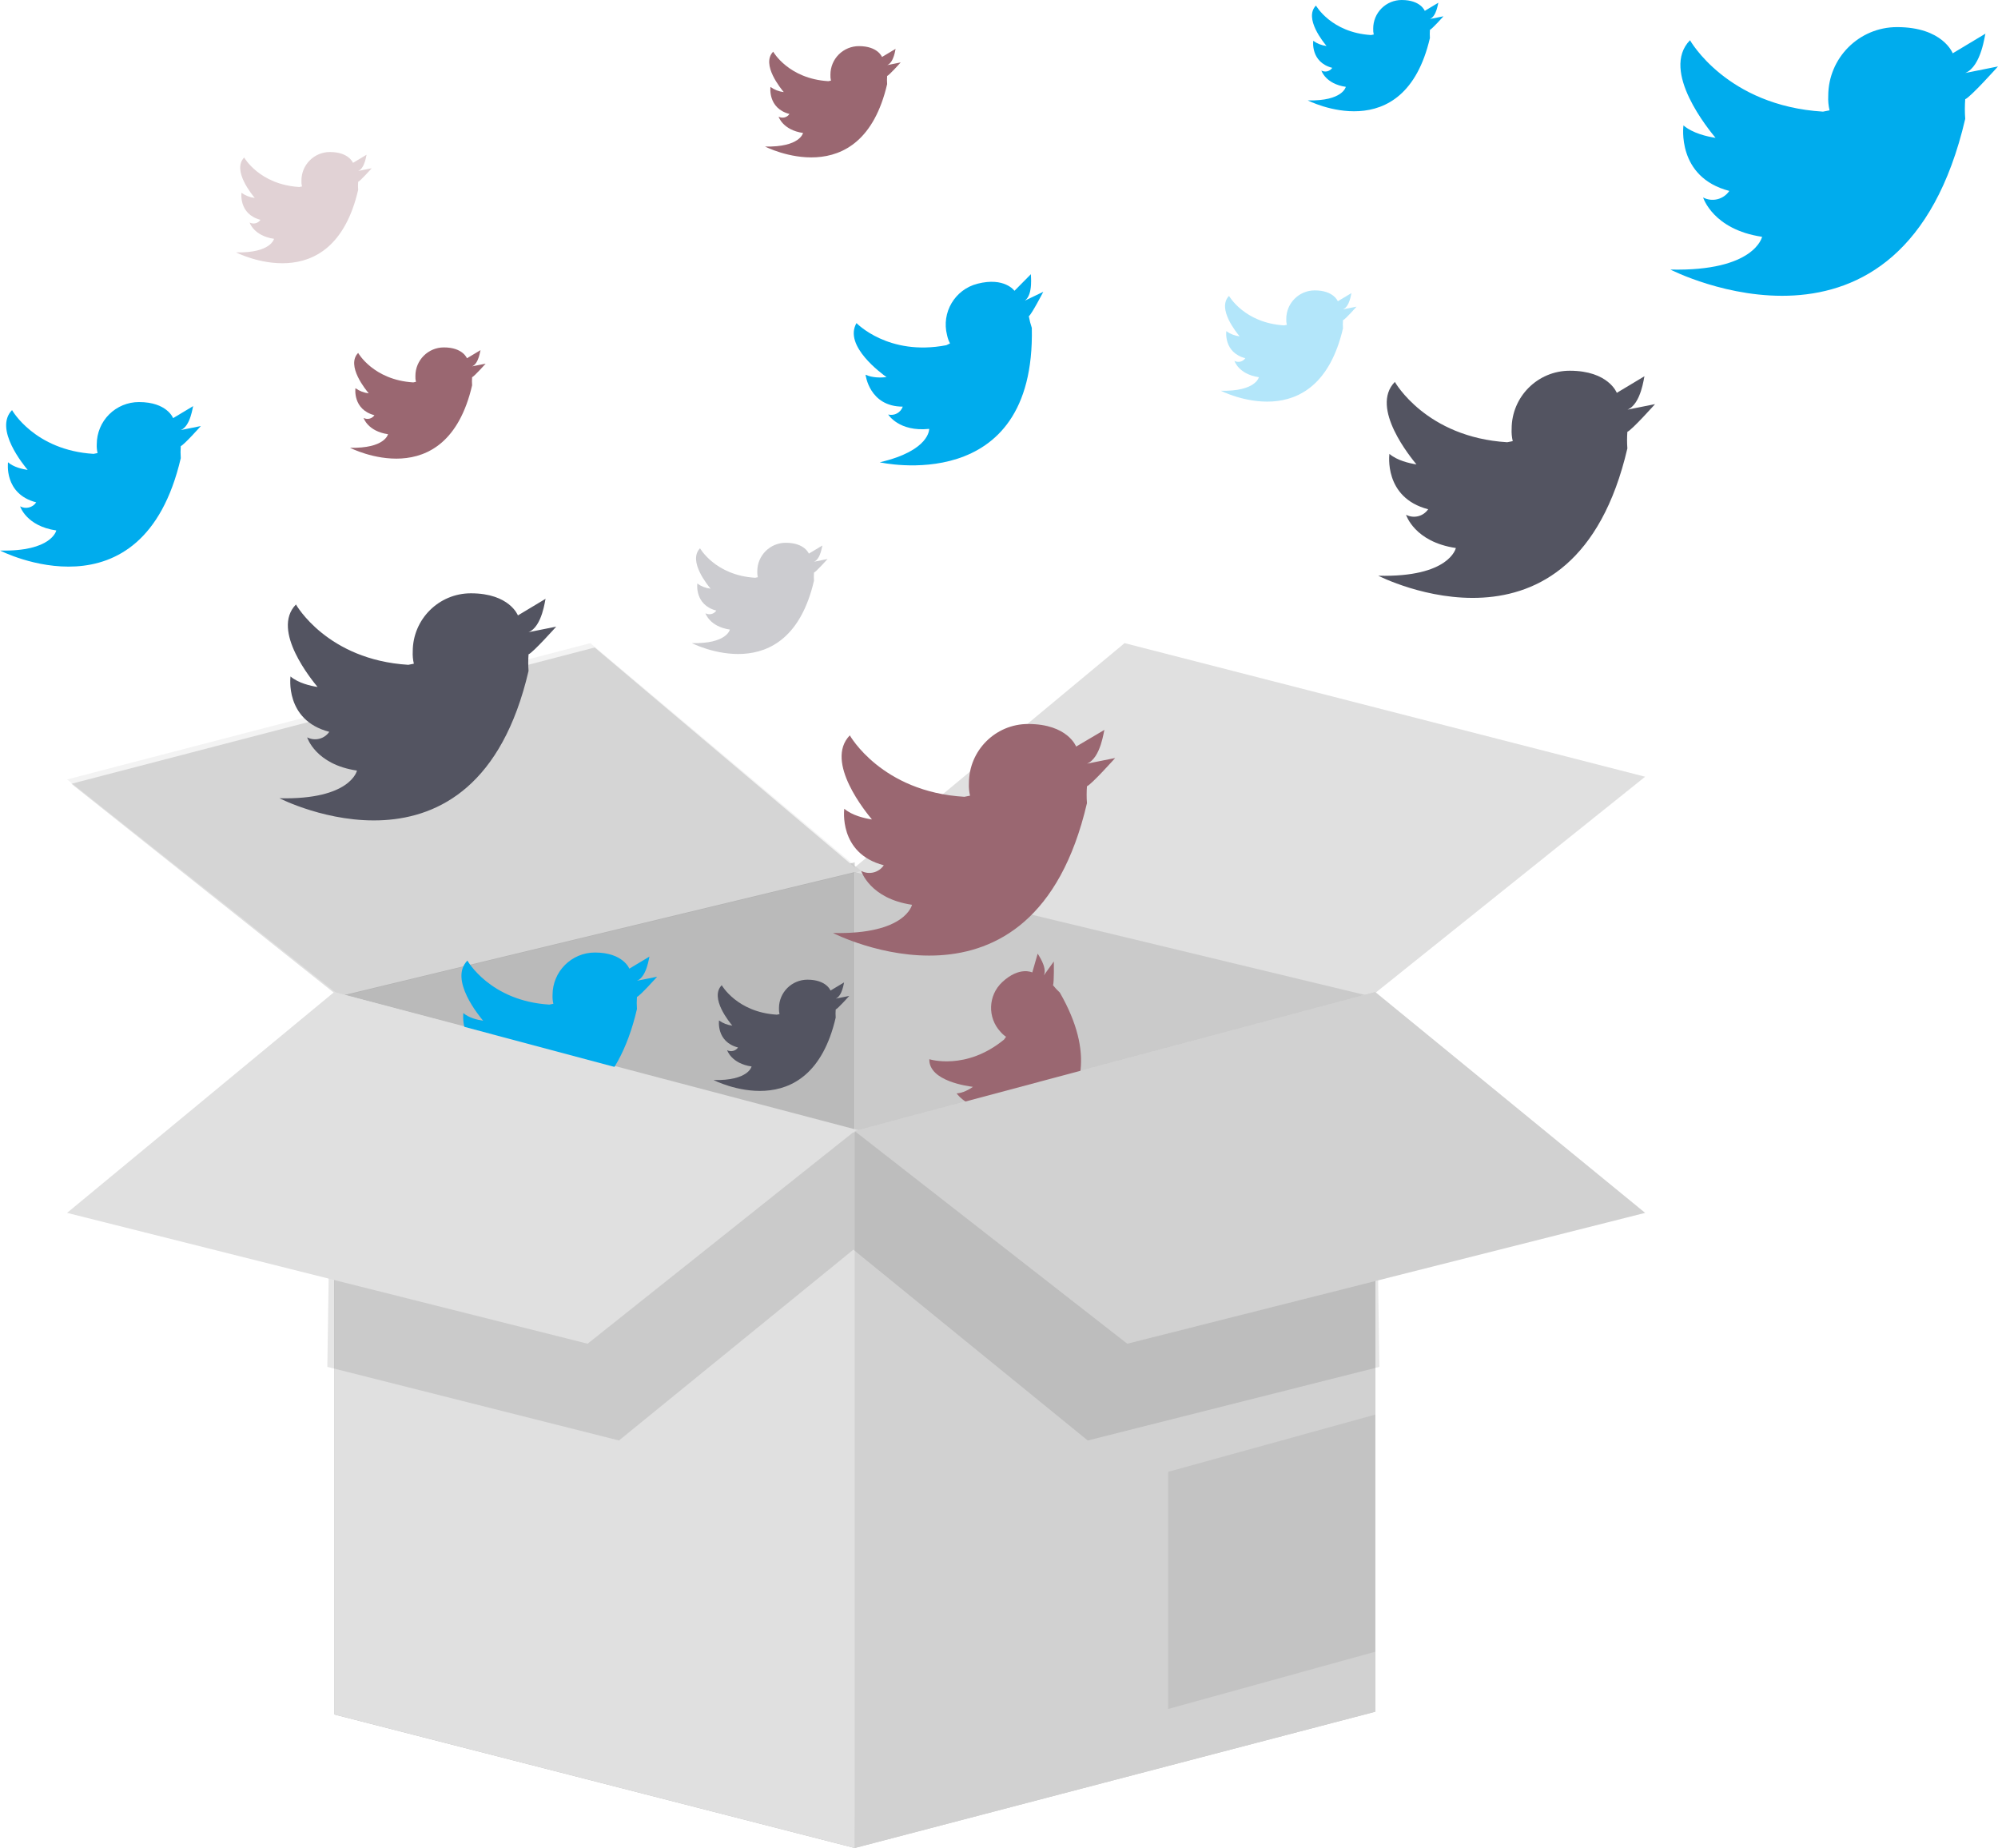
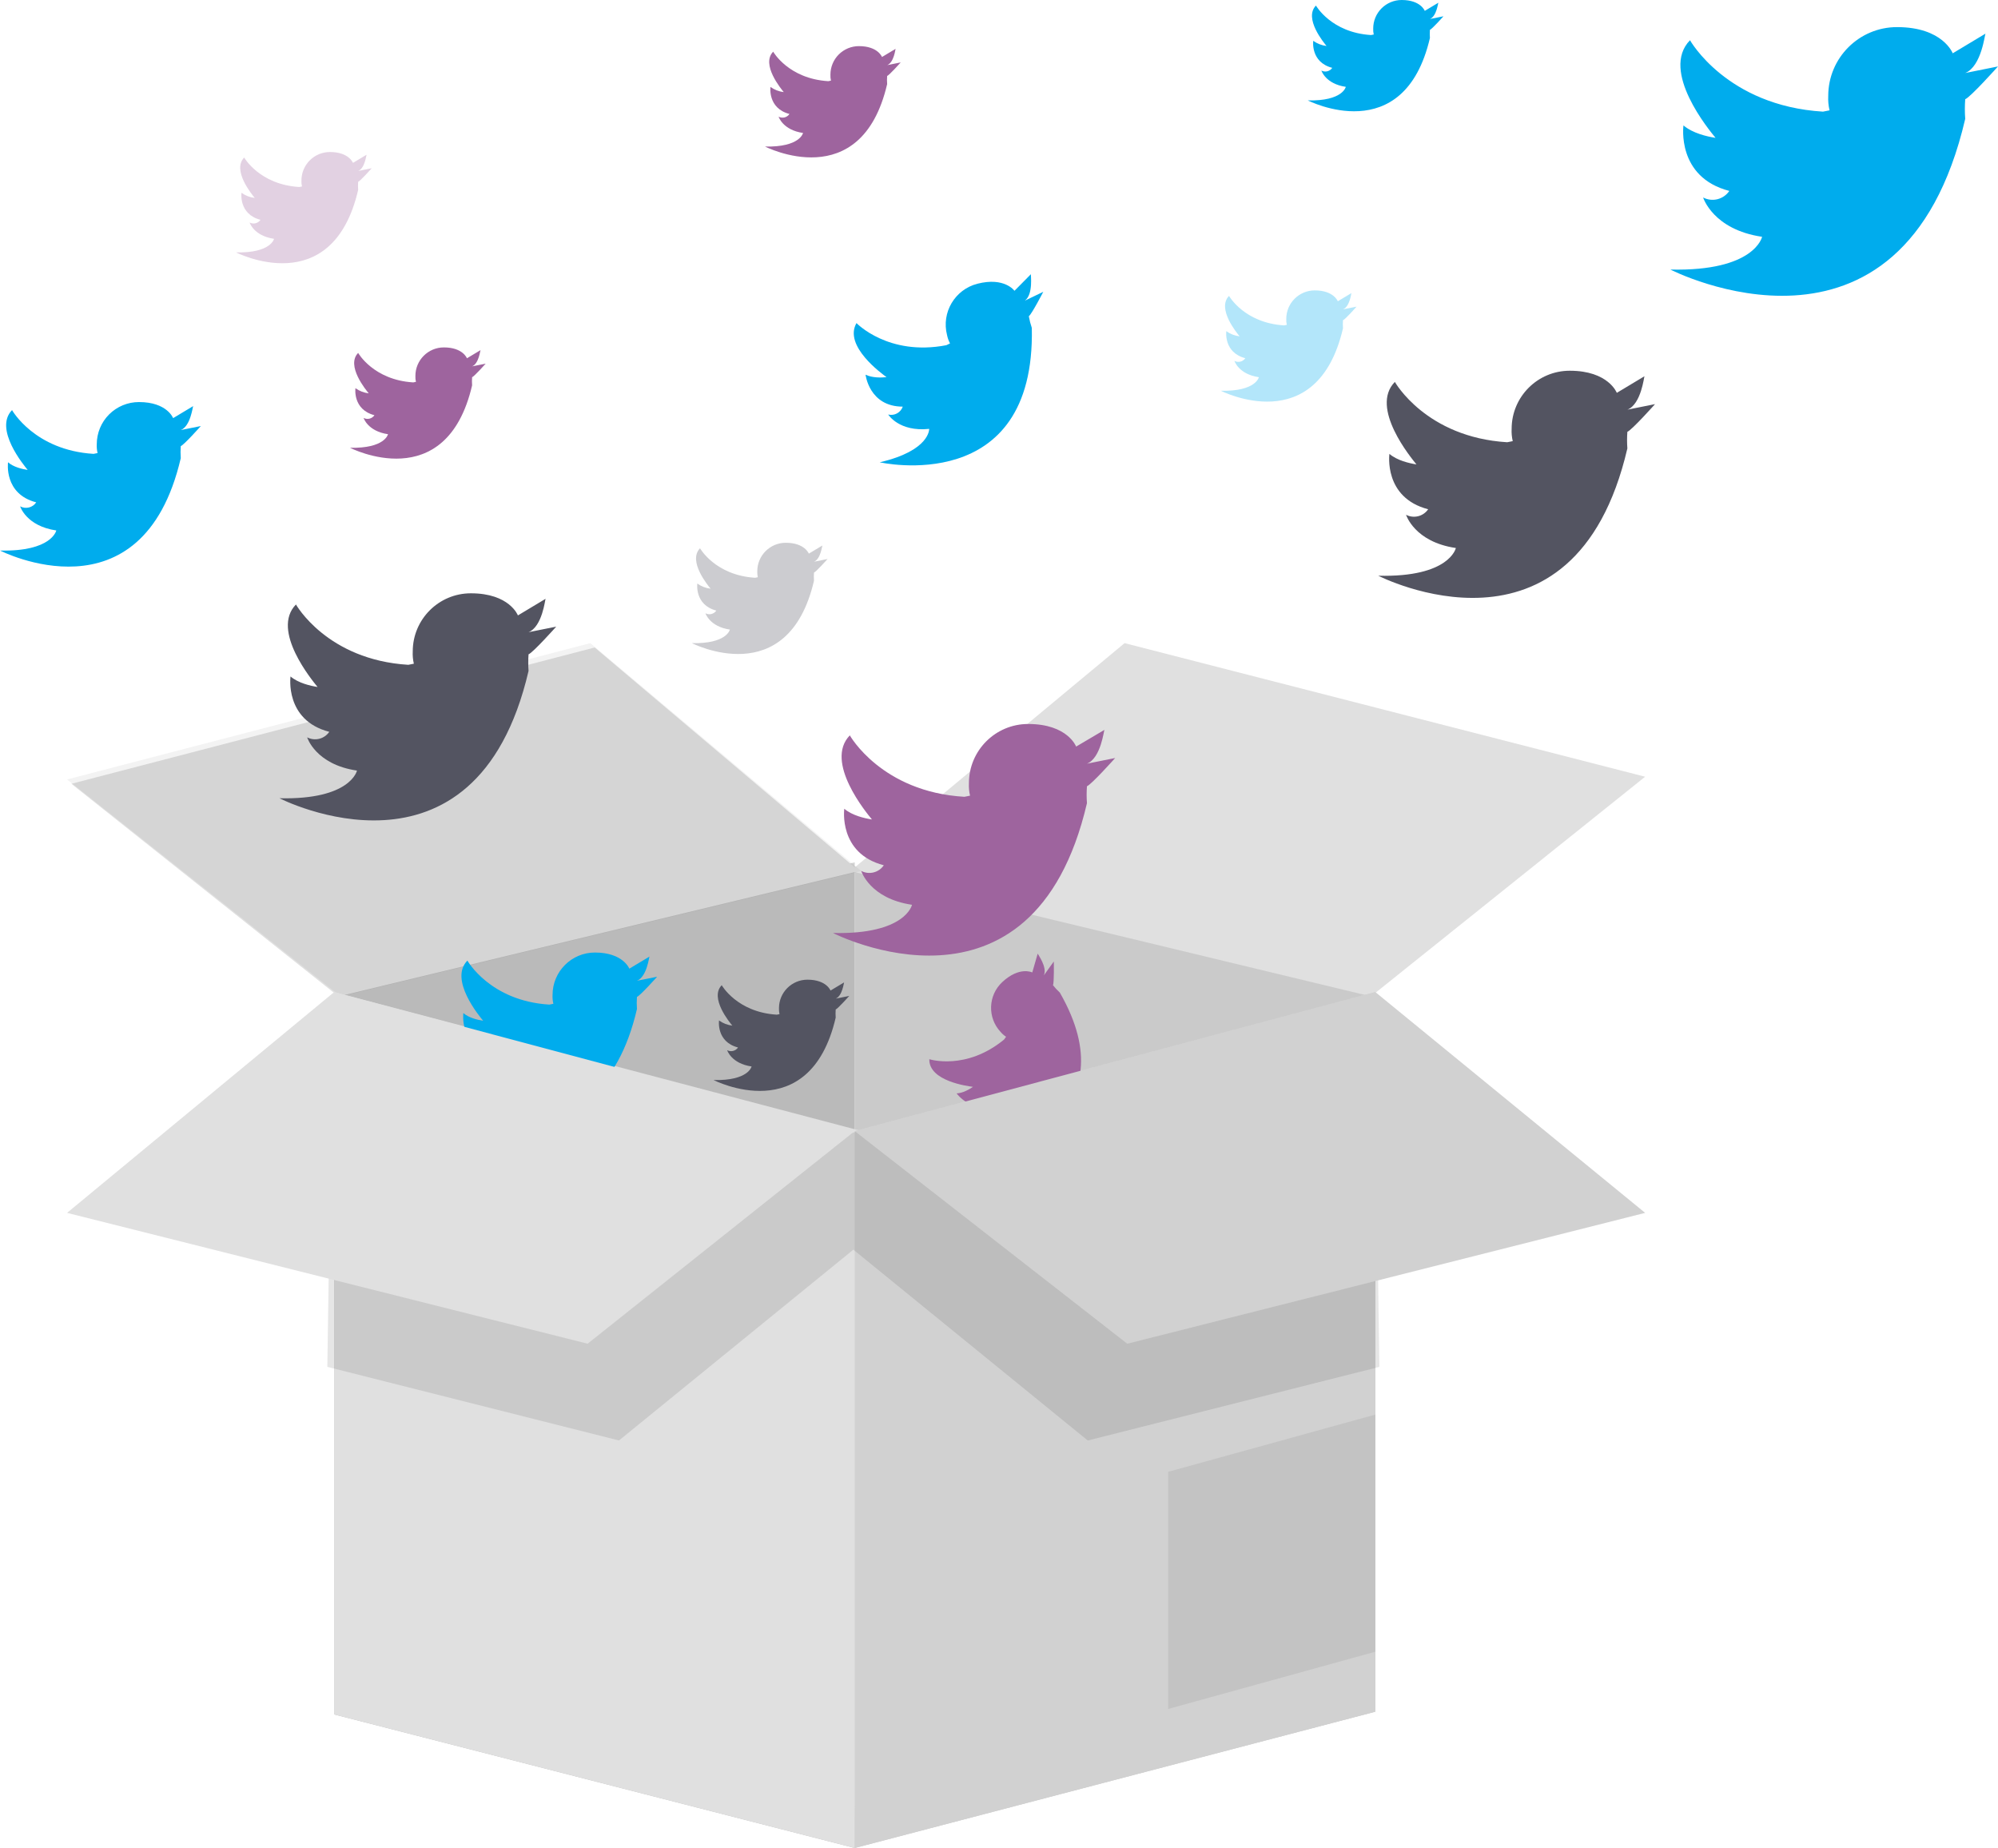
<svg xmlns="http://www.w3.org/2000/svg" id="5315dcf4-9ab7-45f5-a3d8-2e76525705db" data-name="Layer 1" width="813.15" height="752" viewBox="0 0 813.15 752">
  <polygon points="559.73 403.7 347.86 352.67 347.86 752 559.73 696.54 559.73 403.7" fill="#e0e0e0" />
  <polygon points="559.73 403.7 347.86 352.67 347.86 752 559.73 696.54 559.73 403.7" opacity="0.1" />
  <polygon points="135.99 403.7 347.86 352.67 347.86 752 135.99 697.65 135.99 403.7" fill="#e0e0e0" />
  <polygon points="135.99 401.93 347.86 350.91 347.86 752 135.99 697.65 135.99 401.93" opacity="0.17" />
  <polygon points="346.09 354.44 457.68 261.71 669.54 316.07 557.96 405.46 346.09 354.44" fill="#e0e0e0" />
  <polygon points="29.05 318.94 137.76 405.46 349.62 354.44 242.03 263.48 29.05 318.94" fill="#e0e0e0" />
  <polygon points="27.29 317.18 138.64 405.46 350.51 354.44 240.26 261.71 27.29 317.18" opacity="0.05" />
  <polygon points="135.99 403.7 135.99 697.65 347.86 752 350.72 460.27 135.99 403.7" fill="#e0e0e0" />
  <polygon points="559.73 696.54 347.86 752 347.86 460.27 559.73 403.7 559.73 696.54" fill="#e0e0e0" />
  <polygon points="559.73 696.54 347.86 752 347.86 460.27 559.73 403.7 559.73 696.54" opacity="0.07" />
  <polygon points="475.42 598.92 475.42 695.43 559.73 672.13 559.73 575.63 475.42 598.92" opacity="0.07" />
  <polygon points="133.22 556.22 251.91 586.17 347.31 508.52 347.31 460.82 135.44 407.58 133.22 556.22" opacity="0.1" />
  <polygon points="561.39 556.22 442.7 586.17 347.31 508.52 347.31 460.82 559.17 407.58 561.39 556.22" opacity="0.1" />
  <path d="M452.66,473.1l8.21-1.64s-6.9,7.72-8.21,8.21h0a33.05,33.05,0,0,0,0,4.93c-15.77,67.69-73.93,37.79-73.93,37.79,21.19.49,23-8.21,23-8.21-12.32-1.81-14.79-9.86-14.79-9.86a5.08,5.08,0,0,0,6.57-1.64c-13.31-3.45-11.5-16.43-11.5-16.43,2.3,2,5.91,2.79,8.05,3.12-1.48-1.81-14-16.76-6.41-24.48,0,0,9.2,16.43,33.35,17.91l1.64-.33a12.89,12.89,0,0,1-.33-3.61,17.25,17.25,0,0,1,17.25-17.25c11.5,0,14,6.57,14,6.57l8.21-4.93C457.59,463.24,456.77,471.46,452.66,473.1Z" transform="translate(-193.43 -74)" fill="#00aced" />
  <polygon points="135.99 403.7 27.29 493.55 239.15 546.79 347.86 460.27 135.99 403.7" fill="#e0e0e0" />
-   <path d="M618.25,470.91l4.06-5.65s.18,8.6-.34,9.65h0a27.47,27.47,0,0,0,2.79,3c28.77,50.08-23.53,64.86-23.53,64.86,13.16-11.71,9.33-18,9.33-18C602,530.62,596,527.12,596,527.12a4.22,4.22,0,0,0,3.06-4.72c-10,5.44-16.3-3.47-16.3-3.47,2.52-.1,5.18-1.65,6.66-2.66-1.92-.26-18-2.27-17.77-11.25,0,0,14.9,4.77,30.42-8l.81-1.13a10.71,10.71,0,0,1-2.25-2,14.33,14.33,0,0,1,.71-20.26c7-6.52,12.21-3.92,12.21-3.92l2.2-7.65C615.66,462.13,619.81,467.58,618.25,470.91Z" transform="translate(-193.43 -74)" fill="#9a6771" />
+   <path d="M618.25,470.91l4.06-5.65s.18,8.6-.34,9.65h0a27.47,27.47,0,0,0,2.79,3c28.77,50.08-23.53,64.86-23.53,64.86,13.16-11.71,9.33-18,9.33-18C602,530.62,596,527.12,596,527.12a4.22,4.22,0,0,0,3.06-4.72c-10,5.44-16.3-3.47-16.3-3.47,2.52-.1,5.18-1.65,6.66-2.66-1.92-.26-18-2.27-17.77-11.25,0,0,14.9,4.77,30.42-8l.81-1.13a10.71,10.71,0,0,1-2.25-2,14.33,14.33,0,0,1,.71-20.26c7-6.52,12.21-3.92,12.21-3.92l2.2-7.65C615.66,462.13,619.81,467.58,618.25,470.91Z" transform="translate(-193.43 -74)" fill="#9e649e" />
  <polygon points="559.73 403.7 669.54 493.55 458.78 546.79 347.86 460.27 559.73 403.7" fill="#e0e0e0" />
  <polygon points="559.73 403.7 669.54 493.55 458.78 546.79 347.86 460.27 559.73 403.7" opacity="0.07" />
  <path d="M610.52,196.35l7.51-3.61s-4.74,9.15-5.89,9.95h0a32.88,32.88,0,0,0,1.22,4.75c1.53,69.12-61.9,54.68-61.9,54.68,20.54-4.76,20.13-13.6,20.13-13.6-12.32,1.3-16.68-5.84-16.68-5.84a5,5,0,0,0,5.93-3.21c-13.68,0-15.14-13-15.14-13,2.7,1.33,6.39,1.23,8.53,1-1.87-1.38-17.6-12.7-12.22-22,0,0,12.93,13.56,36.56,9l1.5-.72a12.82,12.82,0,0,1-1.21-3.4,17.16,17.16,0,0,1,12.36-20.89c11.08-2.84,15.08,2.88,15.08,2.88l6.7-6.78C612.83,185.63,614.07,193.75,610.52,196.35Z" transform="translate(-193.43 -74)" fill="#00aced" />
  <path d="M267,249l8.17-1.63s-6.86,7.68-8.17,8.17h0a32.88,32.88,0,0,0,0,4.9c-15.69,67.33-73.54,37.59-73.54,37.59,21.08.49,22.88-8.17,22.88-8.17-12.26-1.8-14.71-9.81-14.71-9.81a5,5,0,0,0,6.54-1.63C194.9,275,196.7,262.12,196.7,262.12c2.29,2,5.88,2.78,8,3.11-1.47-1.8-13.89-16.67-6.37-24.35,0,0,9.15,16.34,33.18,17.81l1.63-.33a12.82,12.82,0,0,1-.33-3.6A17.16,17.16,0,0,1,250,237.61c11.44,0,13.89,6.54,13.89,6.54l8.17-4.9C271.87,239.24,271.06,247.41,267,249Z" transform="translate(-193.43 -74)" fill="#00aced" />
  <path d="M993.24,103.71l13.33-2.67s-11.2,12.53-13.33,13.33h0a53.64,53.64,0,0,0,0,8c-25.6,109.85-120,61.32-120,61.32,34.39.8,37.33-13.33,37.33-13.33-20-2.93-24-16-24-16a8.24,8.24,0,0,0,10.66-2.67c-21.6-5.6-18.66-26.66-18.66-26.66,3.73,3.2,9.6,4.53,13.06,5.07-2.4-2.93-22.66-27.2-10.4-39.73,0,0,14.93,26.66,54.12,29.06l2.67-.53a20.92,20.92,0,0,1-.53-5.87,28,28,0,0,1,28-28c18.66,0,22.66,10.66,22.66,10.66l13.33-8C1001.24,87.71,999.91,101,993.24,103.71Z" transform="translate(-193.43 -74)" fill="#00aced" />
  <path d="M775.38,81.73l5.52-1.1s-4.64,5.19-5.52,5.52h0a22.21,22.21,0,0,0,0,3.31c-10.6,45.5-49.69,25.4-49.69,25.4,14.25.33,15.46-5.52,15.46-5.52-8.28-1.21-9.94-6.63-9.94-6.63a3.41,3.41,0,0,0,4.42-1.1c-8.94-2.32-7.73-11-7.73-11a11.48,11.48,0,0,0,5.41,2.1c-1-1.21-9.39-11.26-4.31-16.45,0,0,6.18,11,22.42,12l1.1-.22a8.66,8.66,0,0,1-.22-2.43A11.59,11.59,0,0,1,763.9,74c7.73,0,9.39,4.42,9.39,4.42l5.52-3.31C778.69,75.1,778.14,80.63,775.38,81.73Z" transform="translate(-193.43 -74)" fill="#00aced" />
  <path d="M524.71,302.58l5.52-1.1s-4.64,5.19-5.52,5.52h0a22.21,22.21,0,0,0,0,3.31c-10.6,45.5-49.69,25.4-49.69,25.4,14.25.33,15.46-5.52,15.46-5.52-8.28-1.21-9.94-6.63-9.94-6.63a3.41,3.41,0,0,0,4.42-1.1c-8.94-2.32-7.73-11-7.73-11a11.48,11.48,0,0,0,5.41,2.1c-1-1.21-9.39-11.26-4.31-16.45,0,0,6.18,11,22.42,12l1.1-.22a8.66,8.66,0,0,1-.22-2.43,11.59,11.59,0,0,1,11.59-11.59c7.73,0,9.39,4.42,9.39,4.42l5.52-3.31C528,296,527.47,301.48,524.71,302.58Z" transform="translate(-193.43 -74)" fill="#535461" opacity="0.3" />
  <path d="M740,199.89l5.52-1.1S740.93,204,740,204.3h0a22.21,22.21,0,0,0,0,3.31c-10.6,45.5-49.69,25.4-49.69,25.4,14.25.33,15.46-5.52,15.46-5.52-8.28-1.21-9.94-6.63-9.94-6.63a3.41,3.41,0,0,0,4.42-1.1c-8.94-2.32-7.73-11-7.73-11a11.48,11.48,0,0,0,5.41,2.1c-1-1.21-9.39-11.26-4.31-16.45,0,0,6.18,11,22.42,12l1.1-.22a8.66,8.66,0,0,1-.22-2.43,11.59,11.59,0,0,1,11.59-11.59c7.73,0,9.39,4.42,9.39,4.42l5.52-3.31C743.36,193.26,742.8,198.78,740,199.89Z" transform="translate(-193.43 -74)" fill="#00aced" opacity="0.3" />
-   <path d="M635.8,384.76l11.48-2.3s-9.65,10.8-11.48,11.48h0a46.21,46.21,0,0,0,0,6.89c-22.05,94.63-103.36,52.83-103.36,52.83,29.63.69,32.16-11.48,32.16-11.48-17.23-2.53-20.67-13.78-20.67-13.78a7.1,7.1,0,0,0,9.19-2.3c-18.6-4.82-16.08-23-16.08-23,3.22,2.76,8.27,3.9,11.25,4.36-2.07-2.53-19.52-23.43-9-34.22,0,0,12.86,23,46.63,25l2.3-.46a18,18,0,0,1-.46-5.05,24.11,24.11,0,0,1,24.12-24.12c16.08,0,19.52,9.19,19.52,9.19L642.92,371C642.69,371,641.54,382.47,635.8,384.76Z" transform="translate(-193.43 -74)" fill="#9a6771" />
-   <path d="M554.52,100.5,560,99.4s-4.64,5.19-5.52,5.52h0a22.21,22.21,0,0,0,0,3.31c-10.6,45.5-49.69,25.4-49.69,25.4,14.25.33,15.46-5.52,15.46-5.52-8.28-1.21-9.94-6.63-9.94-6.63a3.41,3.41,0,0,0,4.42-1.1c-8.94-2.32-7.73-11-7.73-11a11.48,11.48,0,0,0,5.41,2.1c-1-1.21-9.39-11.26-4.31-16.45,0,0,6.18,11,22.42,12l1.1-.22a8.66,8.66,0,0,1-.22-2.43A11.59,11.59,0,0,1,543,92.77c7.73,0,9.39,4.42,9.39,4.42l5.52-3.31C557.84,93.88,557.29,99.4,554.52,100.5Z" transform="translate(-193.43 -74)" fill="#9a6771" />
-   <path d="M385.57,223.08l5.52-1.1s-4.64,5.19-5.52,5.52h0a22.21,22.21,0,0,0,0,3.31c-10.6,45.5-49.69,25.4-49.69,25.4,14.25.33,15.46-5.52,15.46-5.52-8.28-1.21-9.94-6.63-9.94-6.63a3.41,3.41,0,0,0,4.42-1.1c-8.94-2.32-7.73-11-7.73-11a11.48,11.48,0,0,0,5.41,2.1c-1-1.21-9.39-11.26-4.31-16.45,0,0,6.18,11,22.42,12l1.1-.22a8.66,8.66,0,0,1-.22-2.43,11.59,11.59,0,0,1,11.59-11.59c7.73,0,9.39,4.42,9.39,4.42l5.52-3.31C388.88,216.45,388.33,222,385.57,223.08Z" transform="translate(-193.43 -74)" fill="#9a6771" />
-   <path d="M339.19,143.57l5.52-1.1s-4.64,5.19-5.52,5.52h0a22.21,22.21,0,0,0,0,3.31c-10.6,45.5-49.69,25.4-49.69,25.4,14.25.33,15.46-5.52,15.46-5.52-8.28-1.21-9.94-6.63-9.94-6.63a3.41,3.41,0,0,0,4.42-1.1c-8.94-2.32-7.73-11-7.73-11a11.48,11.48,0,0,0,5.41,2.1c-1-1.21-9.39-11.26-4.31-16.45,0,0,6.18,11,22.42,12l1.1-.22a8.66,8.66,0,0,1-.22-2.43,11.59,11.59,0,0,1,11.59-11.59c7.73,0,9.39,4.42,9.39,4.42l5.52-3.31C342.5,136.94,342,142.47,339.19,143.57Z" transform="translate(-193.43 -74)" fill="#9a6771" opacity="0.3" />
+   <path d="M635.8,384.76l11.48-2.3s-9.65,10.8-11.48,11.48h0a46.21,46.21,0,0,0,0,6.89c-22.05,94.63-103.36,52.83-103.36,52.83,29.63.69,32.16-11.48,32.16-11.48-17.23-2.53-20.67-13.78-20.67-13.78a7.1,7.1,0,0,0,9.19-2.3c-18.6-4.82-16.08-23-16.08-23,3.22,2.76,8.27,3.9,11.25,4.36-2.07-2.53-19.52-23.43-9-34.22,0,0,12.86,23,46.63,25l2.3-.46a18,18,0,0,1-.46-5.05,24.11,24.11,0,0,1,24.12-24.12c16.08,0,19.52,9.19,19.52,9.19L642.92,371C642.69,371,641.54,382.47,635.8,384.76Z" transform="translate(-193.43 -74)" fill="#9e649e" />
+   <path d="M554.52,100.5,560,99.4s-4.64,5.19-5.52,5.52h0a22.21,22.21,0,0,0,0,3.31c-10.6,45.5-49.69,25.4-49.69,25.4,14.25.33,15.46-5.52,15.46-5.52-8.28-1.21-9.94-6.63-9.94-6.63a3.41,3.41,0,0,0,4.42-1.1c-8.94-2.32-7.73-11-7.73-11a11.48,11.48,0,0,0,5.41,2.1c-1-1.21-9.39-11.26-4.31-16.45,0,0,6.18,11,22.42,12l1.1-.22a8.66,8.66,0,0,1-.22-2.43A11.59,11.59,0,0,1,543,92.77c7.73,0,9.39,4.42,9.39,4.42l5.52-3.31C557.84,93.88,557.29,99.4,554.52,100.5Z" transform="translate(-193.43 -74)" fill="#9e649e" />
+   <path d="M385.57,223.08l5.52-1.1s-4.64,5.19-5.52,5.52h0a22.21,22.21,0,0,0,0,3.31c-10.6,45.5-49.69,25.4-49.69,25.4,14.25.33,15.46-5.52,15.46-5.52-8.28-1.21-9.94-6.63-9.94-6.63a3.41,3.41,0,0,0,4.42-1.1c-8.94-2.32-7.73-11-7.73-11a11.48,11.48,0,0,0,5.41,2.1c-1-1.21-9.39-11.26-4.31-16.45,0,0,6.18,11,22.42,12l1.1-.22a8.66,8.66,0,0,1-.22-2.43,11.59,11.59,0,0,1,11.59-11.59c7.73,0,9.39,4.42,9.39,4.42l5.52-3.31C388.88,216.45,388.33,222,385.57,223.08Z" transform="translate(-193.43 -74)" fill="#9e649e" />
+   <path d="M339.19,143.57l5.52-1.1s-4.64,5.19-5.52,5.52h0a22.21,22.21,0,0,0,0,3.31c-10.6,45.5-49.69,25.4-49.69,25.4,14.25.33,15.46-5.52,15.46-5.52-8.28-1.21-9.94-6.63-9.94-6.63a3.41,3.41,0,0,0,4.42-1.1c-8.94-2.32-7.73-11-7.73-11a11.48,11.48,0,0,0,5.41,2.1c-1-1.21-9.39-11.26-4.31-16.45,0,0,6.18,11,22.42,12l1.1-.22a8.66,8.66,0,0,1-.22-2.43,11.59,11.59,0,0,1,11.59-11.59c7.73,0,9.39,4.42,9.39,4.42l5.52-3.31C342.5,136.94,342,142.47,339.19,143.57Z" transform="translate(-193.43 -74)" fill="#9e649e" opacity="0.3" />
  <path d="M533.54,480.37l5.52-1.1s-4.64,5.19-5.52,5.52h0a22.21,22.21,0,0,0,0,3.31c-10.6,45.5-49.69,25.4-49.69,25.4,14.25.33,15.46-5.52,15.46-5.52-8.28-1.21-9.94-6.63-9.94-6.63a3.41,3.41,0,0,0,4.42-1.1c-8.94-2.32-7.73-11-7.73-11a11.48,11.48,0,0,0,5.41,2.1c-1-1.21-9.39-11.26-4.31-16.45,0,0,6.18,11,22.42,12l1.1-.22a8.66,8.66,0,0,1-.22-2.43,11.59,11.59,0,0,1,11.59-11.59c7.73,0,9.39,4.42,9.39,4.42l5.52-3.31C536.86,473.75,536.3,479.27,533.54,480.37Z" transform="translate(-193.43 -74)" fill="#535461" />
  <path d="M855.77,240.7,867,238.45s-9.46,10.59-11.26,11.26h0a45.32,45.32,0,0,0,0,6.76c-21.63,92.81-101.37,51.81-101.37,51.81C783.46,309,785.94,297,785.94,297c-16.9-2.48-20.27-13.52-20.27-13.52a7,7,0,0,0,9-2.25c-18.25-4.73-15.77-22.53-15.77-22.53,3.15,2.7,8.11,3.83,11,4.28-2-2.48-19.15-23-8.79-33.57,0,0,12.62,22.53,45.73,24.55l2.25-.45a17.67,17.67,0,0,1-.45-5,23.65,23.65,0,0,1,23.65-23.65c15.77,0,19.15,9,19.15,9l11.26-6.76C862.53,227.18,861.4,238.45,855.77,240.7Z" transform="translate(-193.43 -74)" fill="#535461" />
  <path d="M408.54,331.25,419.8,329s-9.46,10.59-11.26,11.26h0a45.32,45.32,0,0,0,0,6.76c-21.63,92.81-101.37,51.81-101.37,51.81,29.06.68,31.54-11.26,31.54-11.26-16.9-2.48-20.27-13.52-20.27-13.52a7,7,0,0,0,9-2.25c-18.25-4.73-15.77-22.53-15.77-22.53,3.15,2.7,8.11,3.83,11,4.28-2-2.48-19.15-23-8.79-33.57,0,0,12.62,22.53,45.73,24.55l2.25-.45a17.67,17.67,0,0,1-.45-5,23.65,23.65,0,0,1,23.65-23.65c15.77,0,19.15,9,19.15,9l11.26-6.76C415.3,317.73,414.17,329,408.54,331.25Z" transform="translate(-193.43 -74)" fill="#535461" />
</svg>
